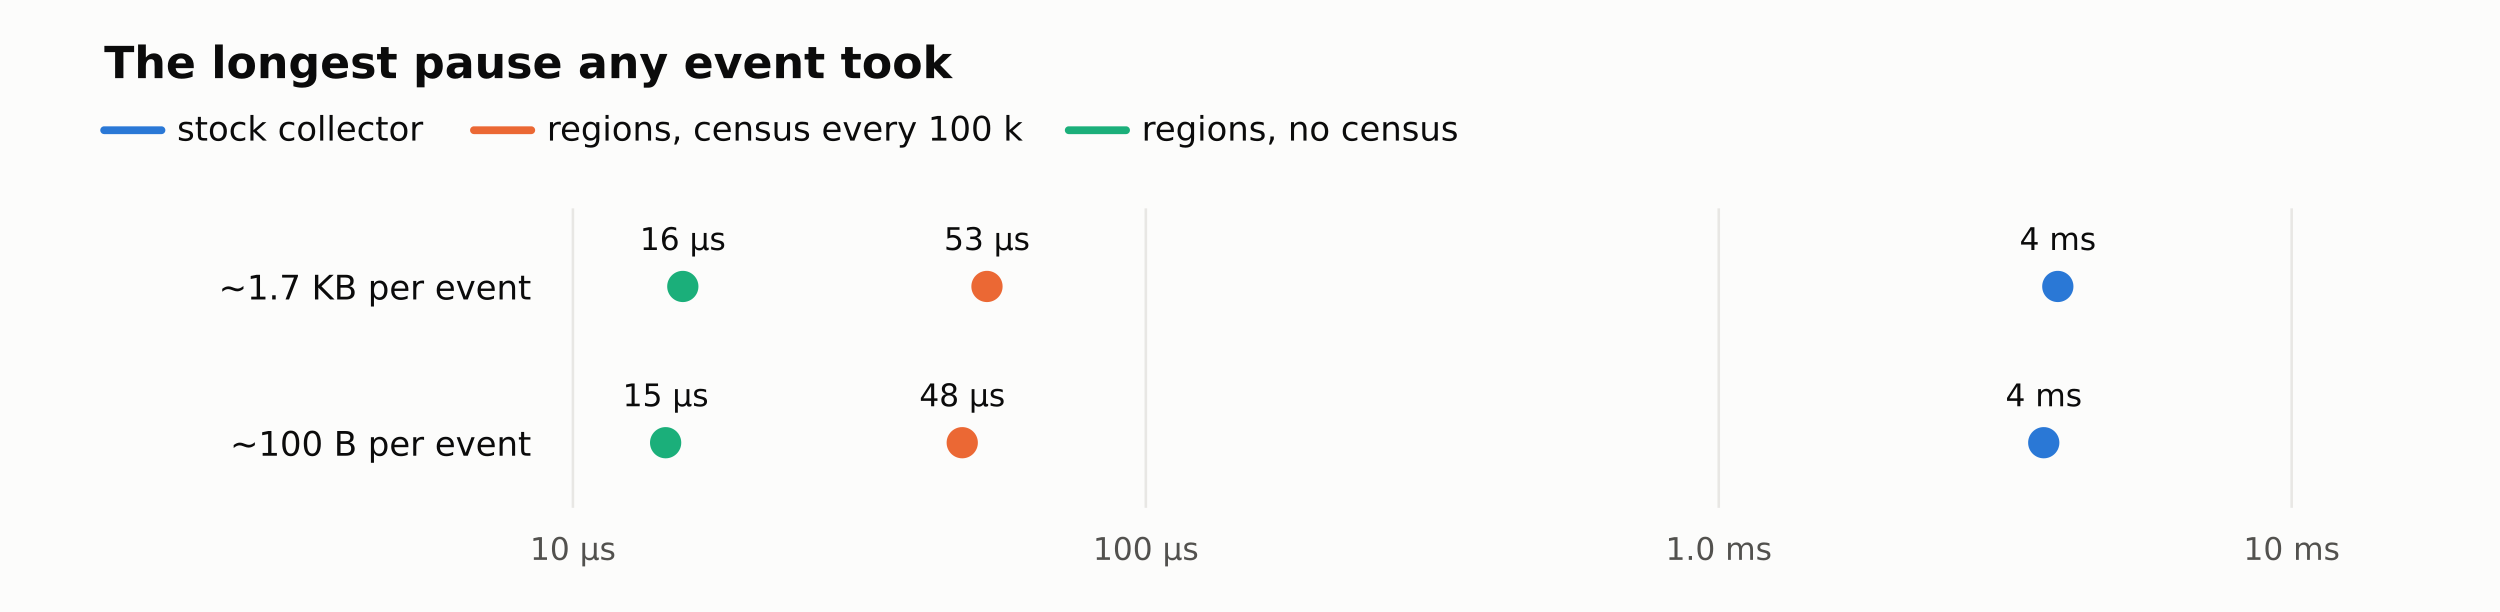
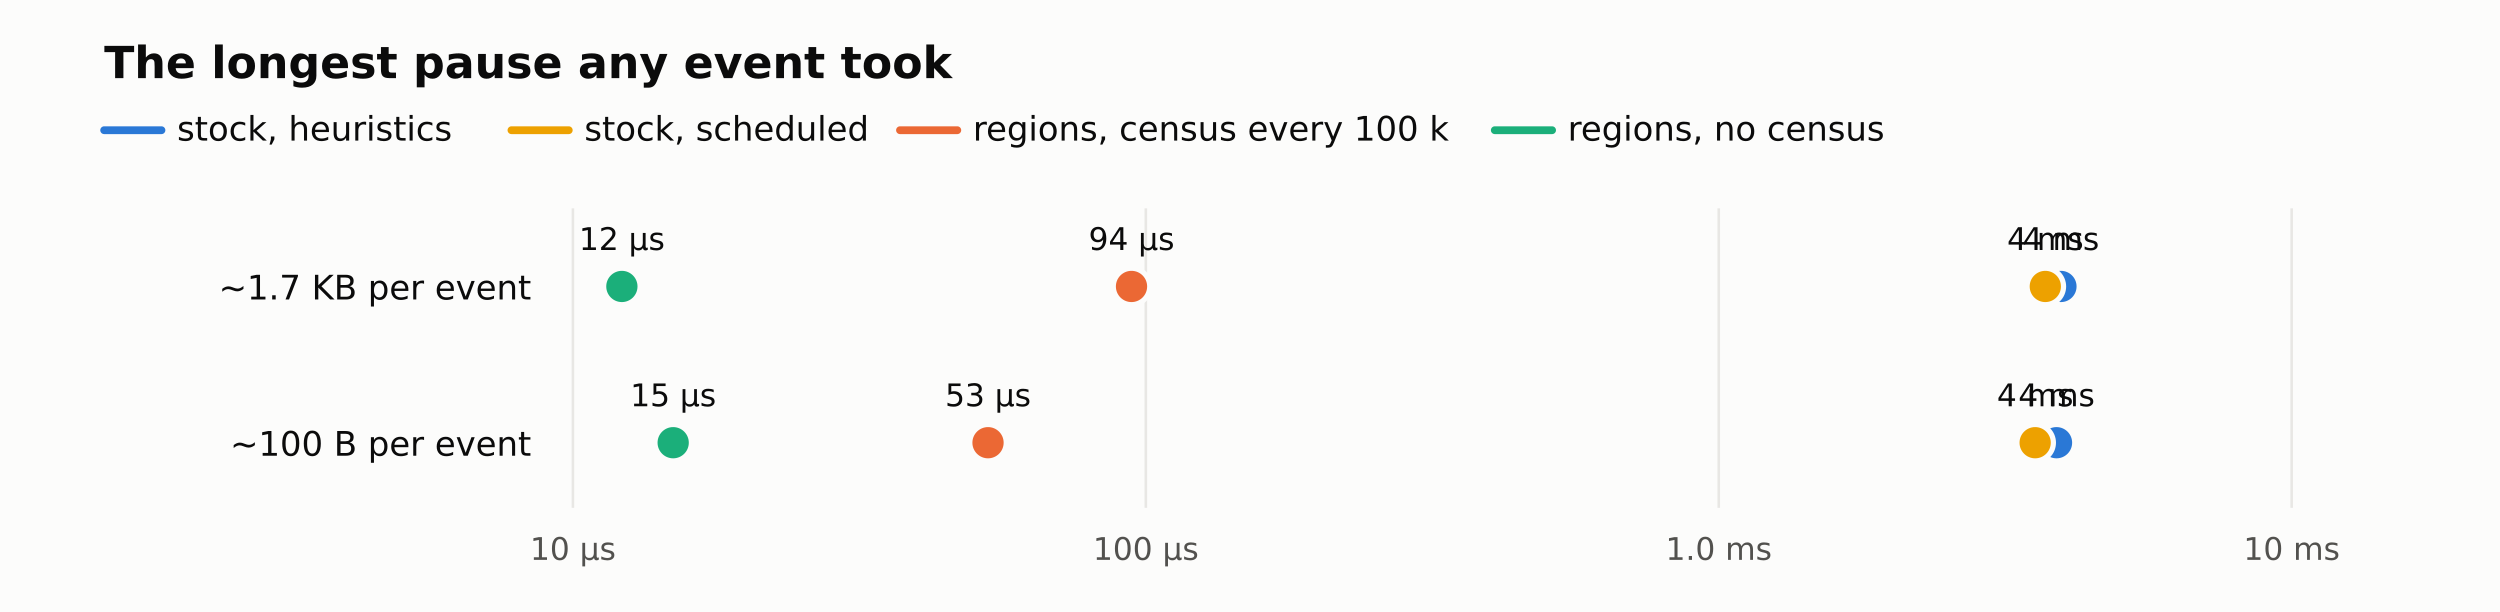
<svg xmlns="http://www.w3.org/2000/svg" viewBox="0 0 960 235" font-size="13">
  <rect width="960" height="235" fill="#fcfcfb" />
  <text x="40" y="30" font-family="DejaVu Sans, sans-serif" font-size="17" fill="#0b0b0b" font-weight="bold">The longest pause any event took</text>
  <line x1="40" y1="50" x2="62" y2="50" stroke="#2a78d6" stroke-width="3" stroke-linecap="round" />
-   <text x="68" y="54" font-family="DejaVu Sans, sans-serif" font-size="13" fill="#0b0b0b">stock collector</text>
-   <line x1="182.0" y1="50" x2="204.0" y2="50" stroke="#eb6834" stroke-width="3" stroke-linecap="round" />
-   <text x="210.0" y="54" font-family="DejaVu Sans, sans-serif" font-size="13" fill="#0b0b0b">regions, census every 100 k</text>
-   <line x1="410.4" y1="50" x2="432.4" y2="50" stroke="#1baf7a" stroke-width="3" stroke-linecap="round" />
-   <text x="438.4" y="54" font-family="DejaVu Sans, sans-serif" font-size="13" fill="#0b0b0b">regions, no census</text>
+   <text x="68" y="54" font-family="DejaVu Sans, sans-serif" font-size="13" fill="#0b0b0b">stock, heuristics</text>
+   <line x1="196.4" y1="50" x2="218.4" y2="50" stroke="#eda100" stroke-width="3" stroke-linecap="round" />
+   <text x="224.4" y="54" font-family="DejaVu Sans, sans-serif" font-size="13" fill="#0b0b0b">stock, scheduled</text>
+   <line x1="345.6" y1="50" x2="367.6" y2="50" stroke="#eb6834" stroke-width="3" stroke-linecap="round" />
+   <text x="373.6" y="54" font-family="DejaVu Sans, sans-serif" font-size="13" fill="#0b0b0b">regions, census every 100 k</text>
+   <line x1="574.0" y1="50" x2="596.0" y2="50" stroke="#1baf7a" stroke-width="3" stroke-linecap="round" />
+   <text x="602.0" y="54" font-family="DejaVu Sans, sans-serif" font-size="13" fill="#0b0b0b">regions, no census</text>
  <line x1="220.0" y1="80" x2="220.0" y2="195" stroke="#e8e7e4" stroke-width="1" />
  <text x="220.0" y="215" font-family="DejaVu Sans, sans-serif" font-size="12" fill="#52514e" text-anchor="middle">10 µs</text>
  <line x1="440.0" y1="80" x2="440.0" y2="195" stroke="#e8e7e4" stroke-width="1" />
  <text x="440.0" y="215" font-family="DejaVu Sans, sans-serif" font-size="12" fill="#52514e" text-anchor="middle">100 µs</text>
  <line x1="660.0" y1="80" x2="660.0" y2="195" stroke="#e8e7e4" stroke-width="1" />
  <text x="660.0" y="215" font-family="DejaVu Sans, sans-serif" font-size="12" fill="#52514e" text-anchor="middle">1.0 ms</text>
  <line x1="880.0" y1="80" x2="880.0" y2="195" stroke="#e8e7e4" stroke-width="1" />
  <text x="880.0" y="215" font-family="DejaVu Sans, sans-serif" font-size="12" fill="#52514e" text-anchor="middle">10 ms</text>
  <text x="204" y="115" font-family="DejaVu Sans, sans-serif" font-size="13" fill="#0b0b0b" text-anchor="end">~1.7 KB per event</text>
-   <circle cx="790.2" cy="110" r="7" fill="#2a78d6" stroke="#fcfcfb" stroke-width="2" />
-   <text x="790.2" y="96" font-family="DejaVu Sans, sans-serif" font-size="12" fill="#0b0b0b" text-anchor="middle">4 ms</text>
-   <circle cx="379.0" cy="110" r="7" fill="#eb6834" stroke="#fcfcfb" stroke-width="2" />
-   <text x="379.0" y="96" font-family="DejaVu Sans, sans-serif" font-size="12" fill="#0b0b0b" text-anchor="middle">53 µs</text>
-   <circle cx="262.2" cy="110" r="7" fill="#1baf7a" stroke="#fcfcfb" stroke-width="2" />
-   <text x="262.2" y="96" font-family="DejaVu Sans, sans-serif" font-size="12" fill="#0b0b0b" text-anchor="middle">16 µs</text>
+   <circle cx="791.4" cy="110" r="7" fill="#2a78d6" stroke="#fcfcfb" stroke-width="2" />
+   <text x="791.4" y="96" font-family="DejaVu Sans, sans-serif" font-size="12" fill="#0b0b0b" text-anchor="middle">4 ms</text>
+   <circle cx="785.4" cy="110" r="7" fill="#eda100" stroke="#fcfcfb" stroke-width="2" />
+   <text x="785.4" y="96" font-family="DejaVu Sans, sans-serif" font-size="12" fill="#0b0b0b" text-anchor="middle">4 ms</text>
+   <circle cx="434.5" cy="110" r="7" fill="#eb6834" stroke="#fcfcfb" stroke-width="2" />
+   <text x="434.5" y="96" font-family="DejaVu Sans, sans-serif" font-size="12" fill="#0b0b0b" text-anchor="middle">94 µs</text>
+   <circle cx="238.8" cy="110" r="7" fill="#1baf7a" stroke="#fcfcfb" stroke-width="2" />
+   <text x="238.8" y="96" font-family="DejaVu Sans, sans-serif" font-size="12" fill="#0b0b0b" text-anchor="middle">12 µs</text>
  <text x="204" y="175" font-family="DejaVu Sans, sans-serif" font-size="13" fill="#0b0b0b" text-anchor="end">~100 B per event</text>
-   <circle cx="784.8" cy="170" r="7" fill="#2a78d6" stroke="#fcfcfb" stroke-width="2" />
-   <text x="784.8" y="156" font-family="DejaVu Sans, sans-serif" font-size="12" fill="#0b0b0b" text-anchor="middle">4 ms</text>
-   <circle cx="369.5" cy="170" r="7" fill="#eb6834" stroke="#fcfcfb" stroke-width="2" />
-   <text x="369.5" y="156" font-family="DejaVu Sans, sans-serif" font-size="12" fill="#0b0b0b" text-anchor="middle">48 µs</text>
-   <circle cx="255.6" cy="170" r="7" fill="#1baf7a" stroke="#fcfcfb" stroke-width="2" />
-   <text x="255.6" y="156" font-family="DejaVu Sans, sans-serif" font-size="12" fill="#0b0b0b" text-anchor="middle">15 µs</text>
+   <circle cx="789.7" cy="170" r="7" fill="#2a78d6" stroke="#fcfcfb" stroke-width="2" />
+   <text x="789.7" y="156" font-family="DejaVu Sans, sans-serif" font-size="12" fill="#0b0b0b" text-anchor="middle">4 ms</text>
+   <circle cx="781.5" cy="170" r="7" fill="#eda100" stroke="#fcfcfb" stroke-width="2" />
+   <text x="781.5" y="156" font-family="DejaVu Sans, sans-serif" font-size="12" fill="#0b0b0b" text-anchor="middle">4 ms</text>
+   <circle cx="379.4" cy="170" r="7" fill="#eb6834" stroke="#fcfcfb" stroke-width="2" />
+   <text x="379.4" y="156" font-family="DejaVu Sans, sans-serif" font-size="12" fill="#0b0b0b" text-anchor="middle">53 µs</text>
+   <circle cx="258.5" cy="170" r="7" fill="#1baf7a" stroke="#fcfcfb" stroke-width="2" />
+   <text x="258.5" y="156" font-family="DejaVu Sans, sans-serif" font-size="12" fill="#0b0b0b" text-anchor="middle">15 µs</text>
</svg>
